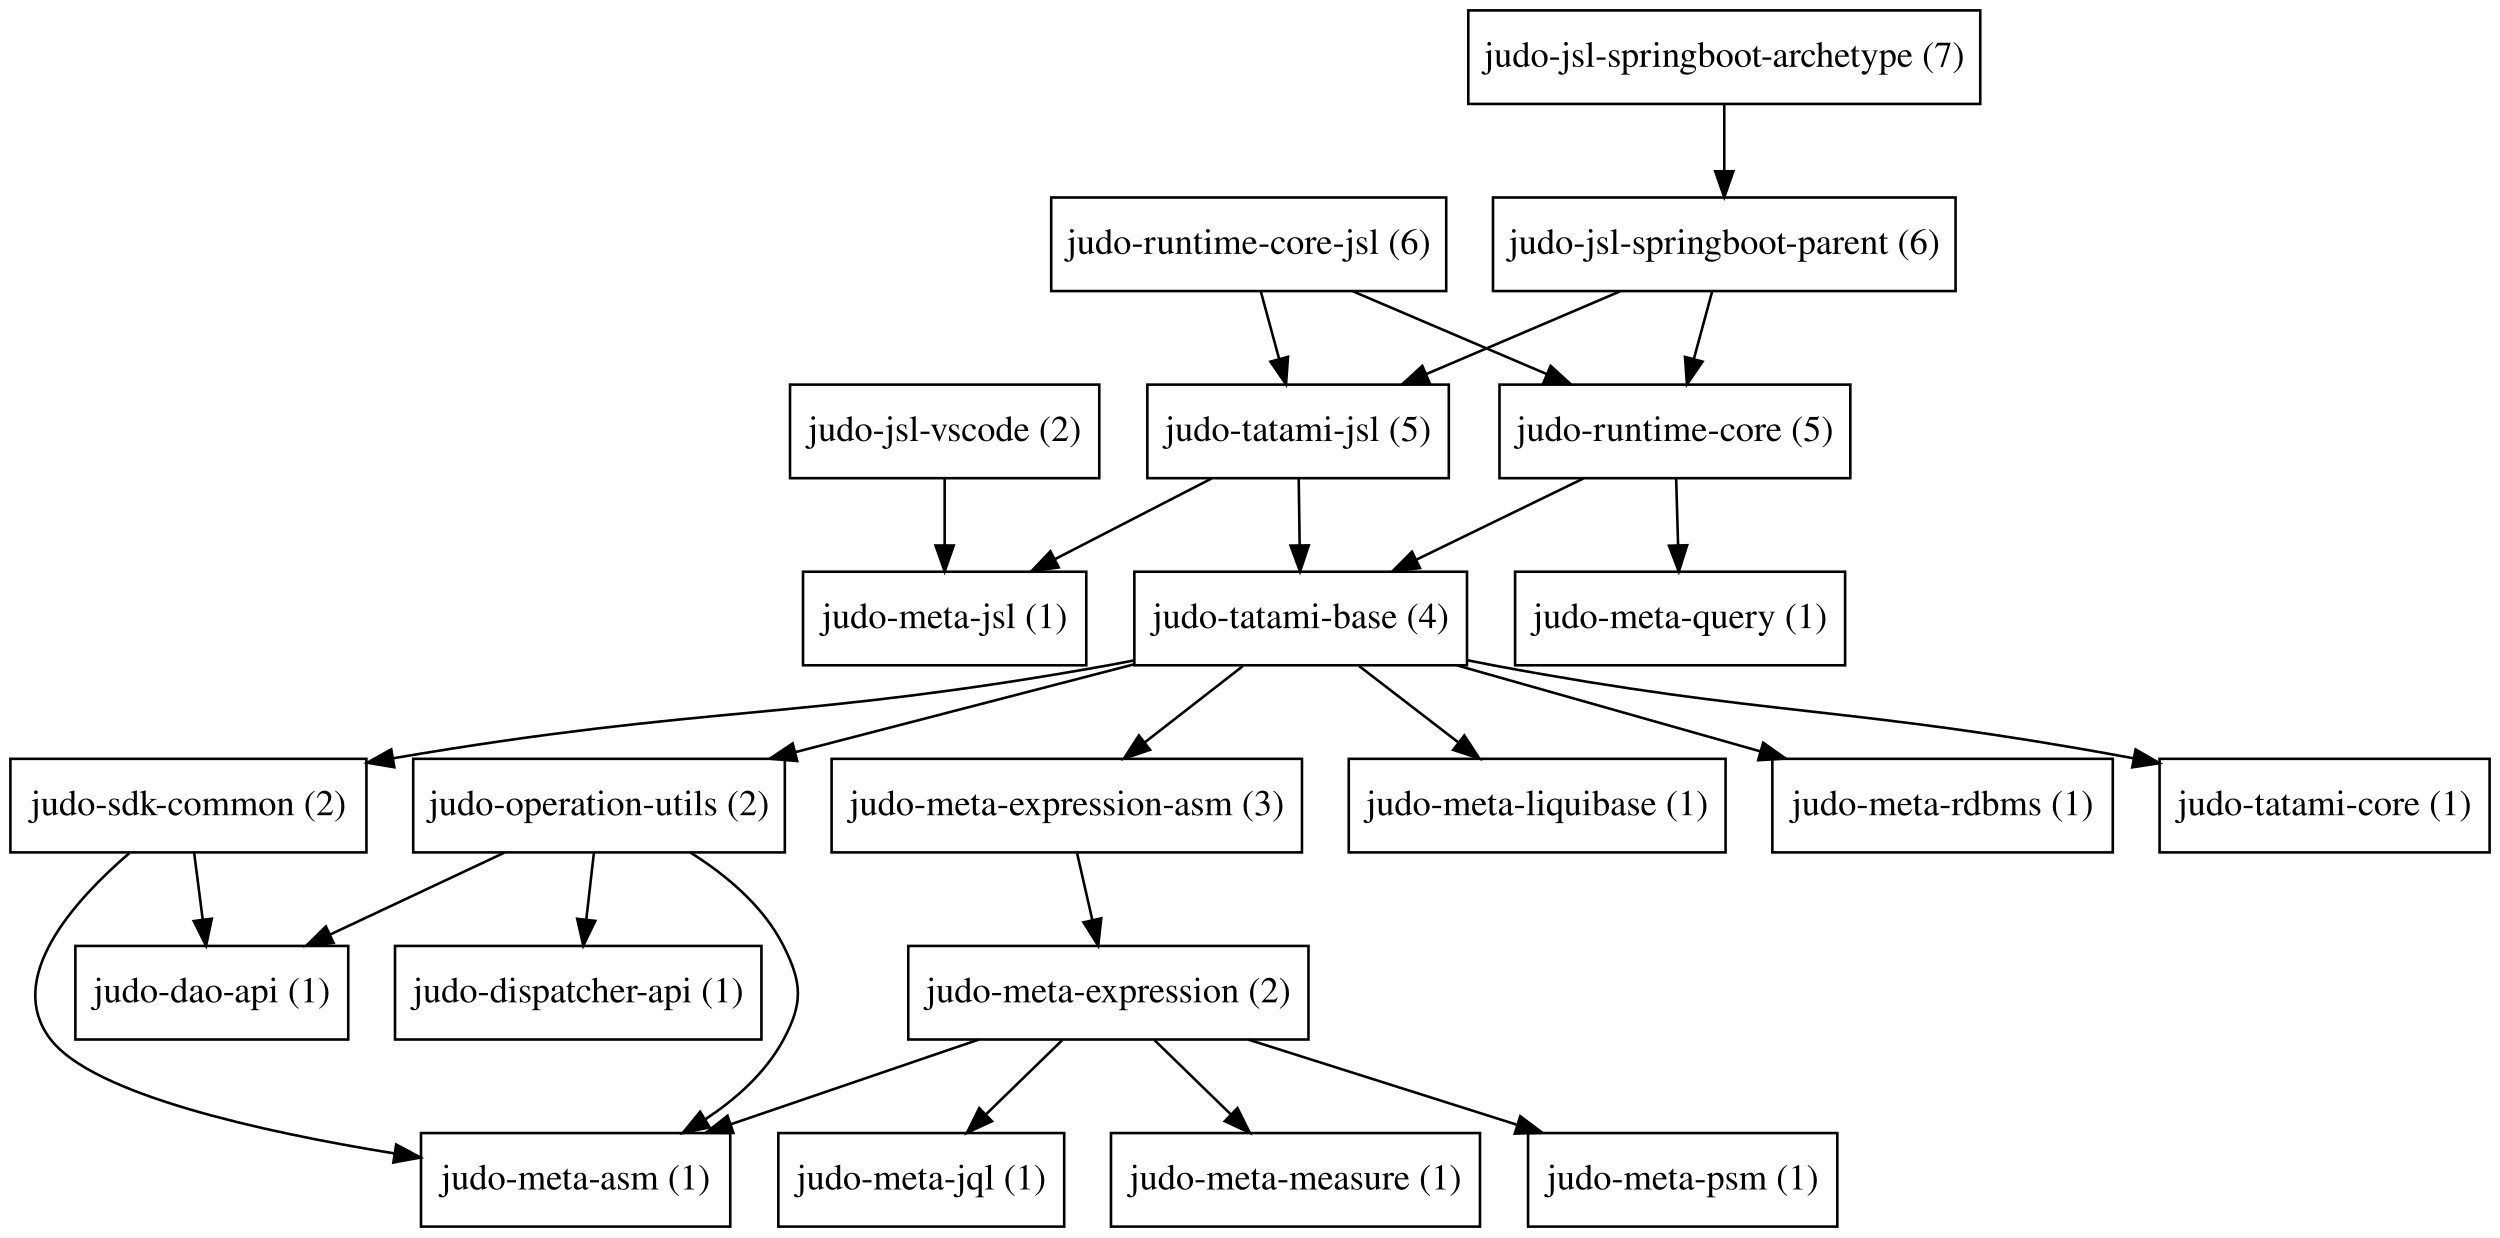
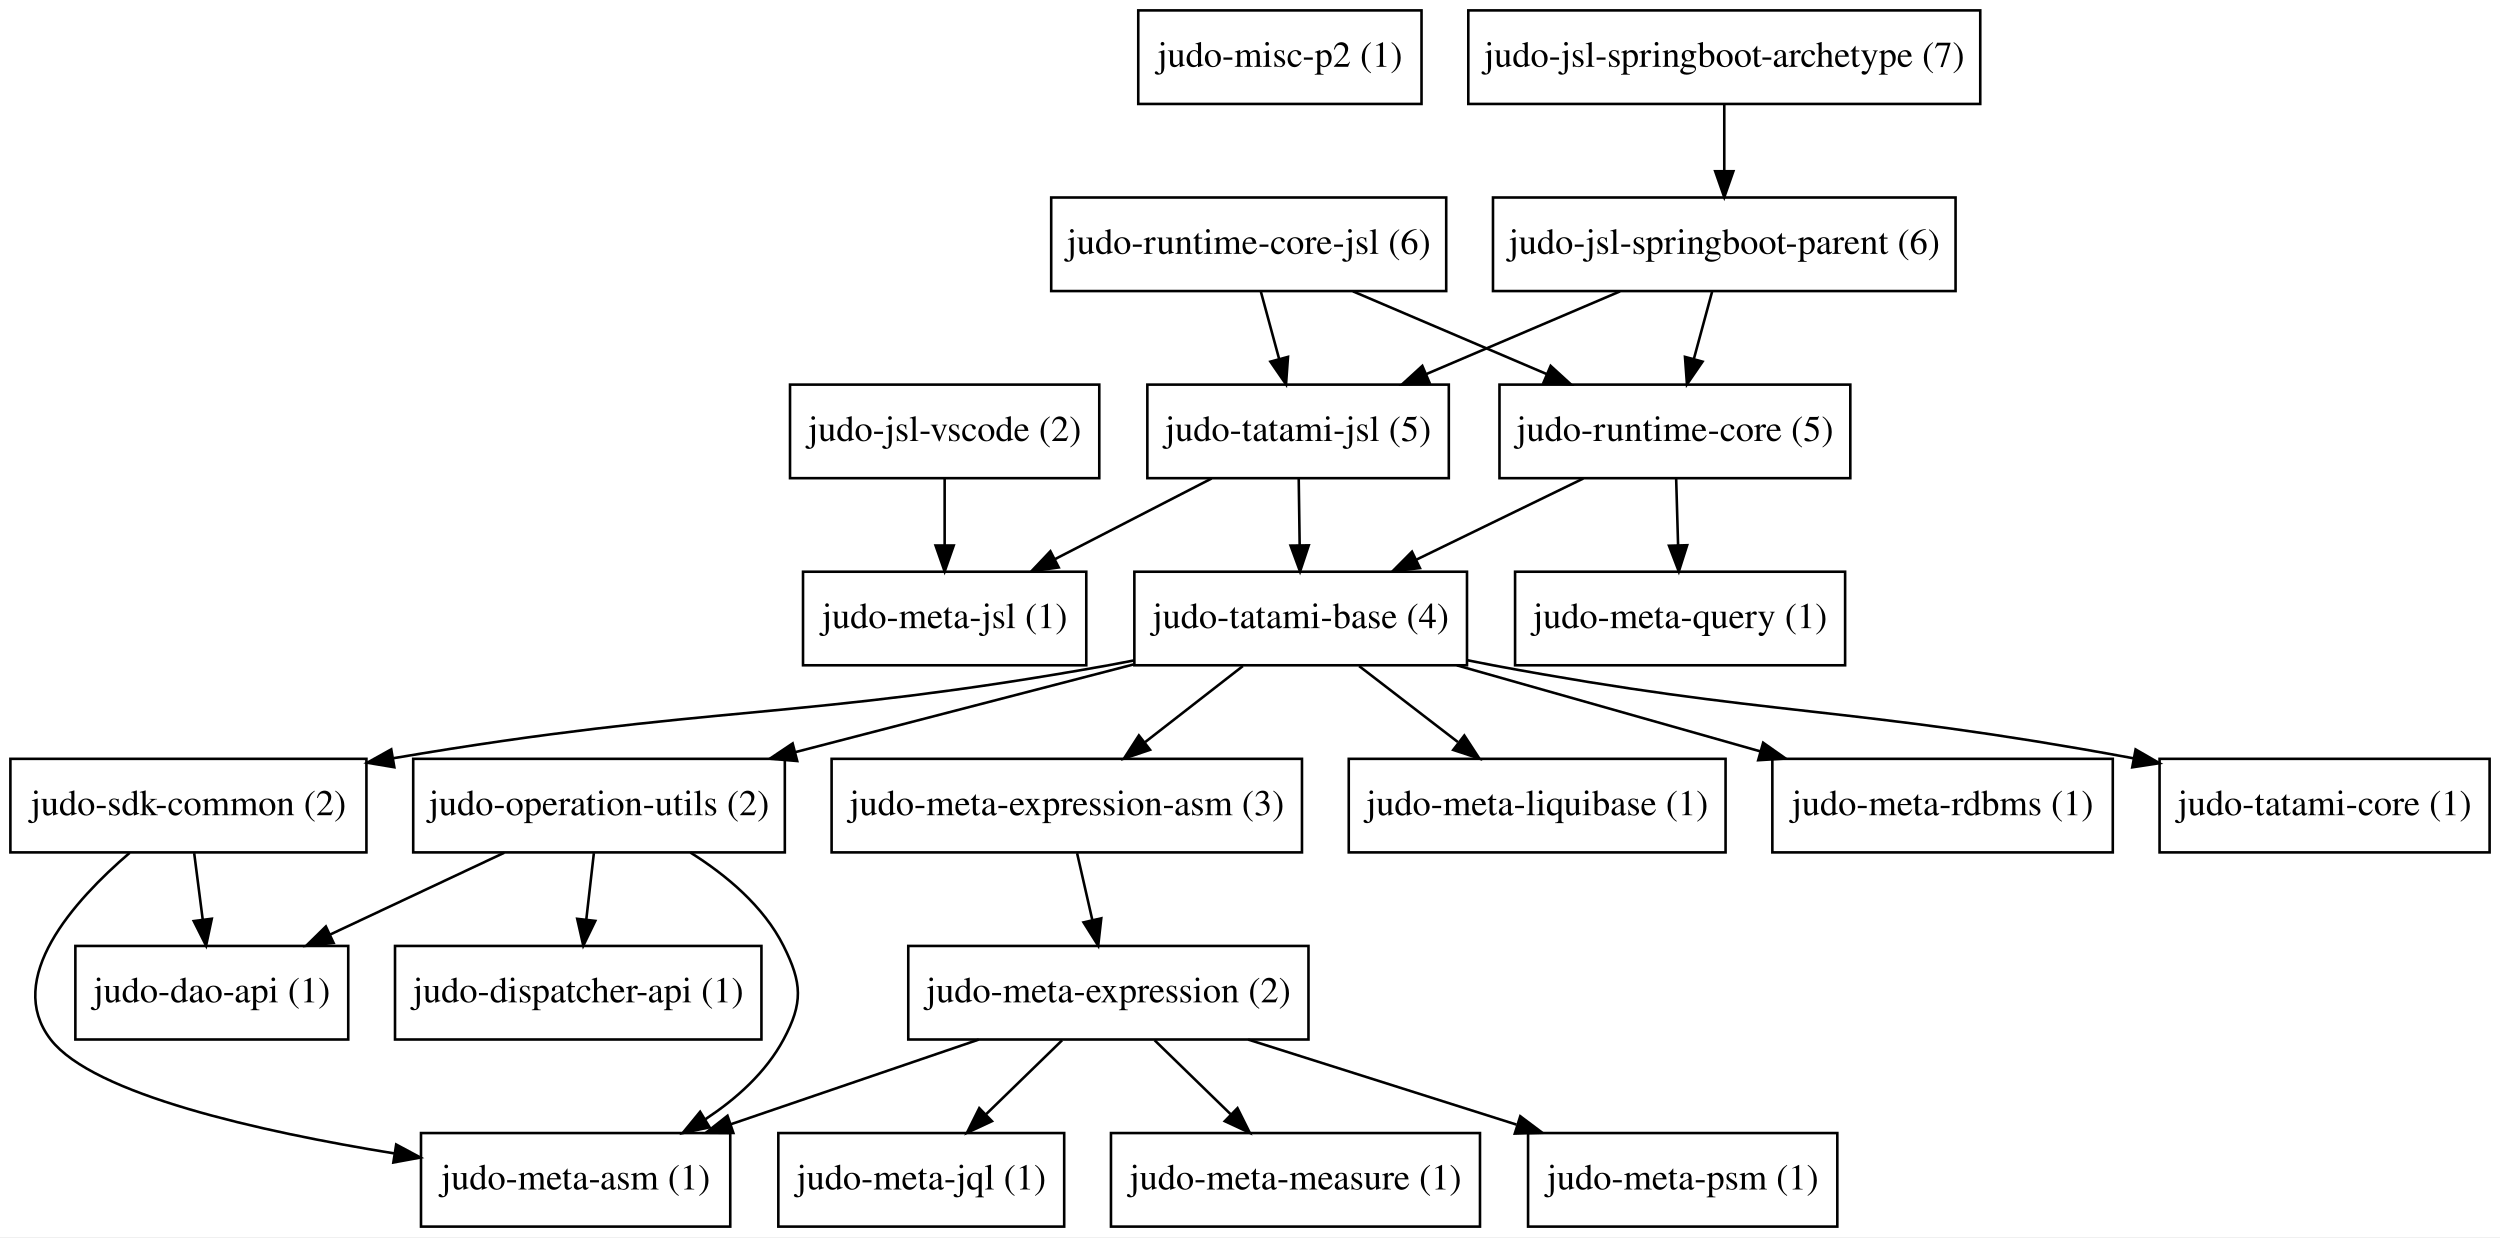
<svg xmlns="http://www.w3.org/2000/svg" width="962pt" height="476pt" viewBox="0.00 0.00 962.00 476.00">
  <g id="graph0" class="graph" transform="scale(1 1) rotate(0) translate(4 472)">
    <polygon fill="white" stroke="transparent" points="-4,4 -4,-472 958,-472 958,4 -4,4" />
    <g id="node1" class="node">
+       <polygon fill="none" stroke="black" points="543,-468 434,-468 434,-432 543,-432 543,-468" />
+       <text text-anchor="middle" x="488.5" y="-446.3" font-family="Times,serif" font-size="14.00">judo-misc-p2 (1)</text>
+     </g>
+     <g id="node2" class="node">
      <polygon fill="none" stroke="black" points="130,-108 25,-108 25,-72 130,-72 130,-108" />
      <text text-anchor="middle" x="77.5" y="-86.3" font-family="Times,serif" font-size="14.00">judo-dao-api (1)</text>
    </g>
-     <g id="node2" class="node">
+     <g id="node3" class="node">
      <polygon fill="none" stroke="black" points="289,-108 148,-108 148,-72 289,-72 289,-108" />
      <text text-anchor="middle" x="218.5" y="-86.3" font-family="Times,serif" font-size="14.00">judo-dispatcher-api (1)</text>
    </g>
-     <g id="node3" class="node">
+     <g id="node4" class="node">
      <polygon fill="none" stroke="black" points="419,-324 300,-324 300,-288 419,-288 419,-324" />
      <text text-anchor="middle" x="359.5" y="-302.3" font-family="Times,serif" font-size="14.00">judo-jsl-vscode (2)</text>
    </g>
-     <g id="node8" class="node">
+     <g id="node9" class="node">
      <polygon fill="none" stroke="black" points="414,-252 305,-252 305,-216 414,-216 414,-252" />
      <text text-anchor="middle" x="359.5" y="-230.3" font-family="Times,serif" font-size="14.00">judo-meta-jsl (1)</text>
    </g>
    <g id="edge1" class="edge">
      <path fill="none" stroke="black" d="M359.5,-287.7C359.5,-279.98 359.5,-270.71 359.5,-262.11" />
      <polygon fill="black" stroke="black" points="363,-262.1 359.5,-252.1 356,-262.1 363,-262.1" />
    </g>
-     <g id="node4" class="node">
+     <g id="node5" class="node">
      <polygon fill="none" stroke="black" points="277,-36 158,-36 158,0 277,0 277,-36" />
      <text text-anchor="middle" x="217.5" y="-14.3" font-family="Times,serif" font-size="14.00">judo-meta-asm (1)</text>
    </g>
-     <g id="node5" class="node">
+     <g id="node6" class="node">
      <polygon fill="none" stroke="black" points="499.5,-108 345.5,-108 345.5,-72 499.5,-72 499.5,-108" />
      <text text-anchor="middle" x="422.5" y="-86.3" font-family="Times,serif" font-size="14.00">judo-meta-expression (2)</text>
    </g>
-     <g id="edge3" class="edge">
+     <g id="edge4" class="edge">
      <path fill="none" stroke="black" d="M372.61,-71.97C343.85,-62.14 307.49,-49.73 277.21,-39.39" />
      <polygon fill="black" stroke="black" points="278.2,-36.03 267.61,-36.11 275.94,-42.65 278.2,-36.03" />
    </g>
-     <g id="node7" class="node">
+     <g id="node8" class="node">
      <polygon fill="none" stroke="black" points="405.5,-36 295.5,-36 295.5,0 405.5,0 405.5,-36" />
      <text text-anchor="middle" x="350.5" y="-14.3" font-family="Times,serif" font-size="14.00">judo-meta-jql (1)</text>
    </g>
    <g id="edge5" class="edge">
      <path fill="none" stroke="black" d="M404.7,-71.7C395.9,-63.14 385.12,-52.66 375.5,-43.3" />
      <polygon fill="black" stroke="black" points="377.7,-40.57 368.09,-36.1 372.82,-45.58 377.7,-40.57" />
    </g>
-     <g id="node10" class="node">
+     <g id="node11" class="node">
      <polygon fill="none" stroke="black" points="565.5,-36 423.5,-36 423.5,0 565.5,0 565.5,-36" />
      <text text-anchor="middle" x="494.5" y="-14.3" font-family="Times,serif" font-size="14.00">judo-meta-measure (1)</text>
    </g>
    <g id="edge2" class="edge">
      <path fill="none" stroke="black" d="M440.3,-71.7C449.1,-63.14 459.88,-52.66 469.5,-43.3" />
      <polygon fill="black" stroke="black" points="472.18,-45.58 476.91,-36.1 467.3,-40.57 472.18,-45.58" />
    </g>
-     <g id="node11" class="node">
+     <g id="node12" class="node">
      <polygon fill="none" stroke="black" points="703,-36 584,-36 584,0 703,0 703,-36" />
      <text text-anchor="middle" x="643.5" y="-14.3" font-family="Times,serif" font-size="14.00">judo-meta-psm (1)</text>
    </g>
-     <g id="edge4" class="edge">
+     <g id="edge3" class="edge">
      <path fill="none" stroke="black" d="M476.28,-71.97C507.43,-62.1 546.82,-49.62 579.55,-39.25" />
      <polygon fill="black" stroke="black" points="581,-42.47 589.48,-36.11 578.89,-35.79 581,-42.47" />
    </g>
-     <g id="node6" class="node">
+     <g id="node7" class="node">
      <polygon fill="none" stroke="black" points="497,-180 316,-180 316,-144 497,-144 497,-180" />
      <text text-anchor="middle" x="406.5" y="-158.3" font-family="Times,serif" font-size="14.00">judo-meta-expression-asm (3)</text>
    </g>
    <g id="edge6" class="edge">
      <path fill="none" stroke="black" d="M410.46,-143.7C412.22,-135.98 414.34,-126.71 416.3,-118.11" />
      <polygon fill="black" stroke="black" points="419.77,-118.63 418.59,-108.1 412.95,-117.07 419.77,-118.63" />
    </g>
-     <g id="node9" class="node">
+     <g id="node10" class="node">
      <polygon fill="none" stroke="black" points="660,-180 515,-180 515,-144 660,-144 660,-180" />
      <text text-anchor="middle" x="587.5" y="-158.3" font-family="Times,serif" font-size="14.00">judo-meta-liquibase (1)</text>
    </g>
-     <g id="node12" class="node">
+     <g id="node13" class="node">
      <polygon fill="none" stroke="black" points="706,-252 579,-252 579,-216 706,-216 706,-252" />
      <text text-anchor="middle" x="642.5" y="-230.3" font-family="Times,serif" font-size="14.00">judo-meta-query (1)</text>
    </g>
-     <g id="node13" class="node">
+     <g id="node14" class="node">
      <polygon fill="none" stroke="black" points="809,-180 678,-180 678,-144 809,-144 809,-180" />
      <text text-anchor="middle" x="743.5" y="-158.3" font-family="Times,serif" font-size="14.00">judo-meta-rdbms (1)</text>
    </g>
-     <g id="node14" class="node">
+     <g id="node15" class="node">
      <polygon fill="none" stroke="black" points="298,-180 155,-180 155,-144 298,-144 298,-180" />
      <text text-anchor="middle" x="226.5" y="-158.3" font-family="Times,serif" font-size="14.00">judo-operation-utils (2)</text>
    </g>
    <g id="edge7" class="edge">
      <path fill="none" stroke="black" d="M190.05,-143.88C169.86,-134.39 144.58,-122.51 123.09,-112.42" />
      <polygon fill="black" stroke="black" points="124.37,-109.15 113.83,-108.07 121.39,-115.49 124.37,-109.15" />
    </g>
-     <g id="edge8" class="edge">
+     <g id="edge9" class="edge">
      <path fill="none" stroke="black" d="M224.52,-143.7C223.64,-135.98 222.58,-126.71 221.6,-118.11" />
      <polygon fill="black" stroke="black" points="225.07,-117.64 220.45,-108.1 218.11,-118.44 225.07,-117.64" />
    </g>
-     <g id="edge9" class="edge">
+     <g id="edge8" class="edge">
      <path fill="none" stroke="black" d="M261.67,-143.94C275.48,-135.25 289.85,-123.26 297.5,-108 304.67,-93.7 305.07,-86.1 297.5,-72 290.71,-59.36 279.44,-49.23 267.47,-41.35" />
      <polygon fill="black" stroke="black" points="269.05,-38.21 258.68,-36 265.41,-44.19 269.05,-38.21" />
    </g>
-     <g id="node15" class="node">
+     <g id="node16" class="node">
      <polygon fill="none" stroke="black" points="708,-324 573,-324 573,-288 708,-288 708,-324" />
      <text text-anchor="middle" x="640.5" y="-302.3" font-family="Times,serif" font-size="14.00">judo-runtime-core (5)</text>
    </g>
    <g id="edge11" class="edge">
      <path fill="none" stroke="black" d="M640.99,-287.7C641.21,-279.98 641.48,-270.71 641.73,-262.11" />
      <polygon fill="black" stroke="black" points="645.22,-262.2 642.01,-252.1 638.23,-262 645.22,-262.2" />
    </g>
-     <g id="node18" class="node">
+     <g id="node19" class="node">
      <polygon fill="none" stroke="black" points="560.5,-252 432.5,-252 432.5,-216 560.5,-216 560.5,-252" />
      <text text-anchor="middle" x="496.5" y="-230.3" font-family="Times,serif" font-size="14.00">judo-tatami-base (4)</text>
    </g>
    <g id="edge10" class="edge">
      <path fill="none" stroke="black" d="M605.27,-287.88C585.92,-278.47 561.73,-266.71 541.07,-256.67" />
      <polygon fill="black" stroke="black" points="542.39,-253.41 531.86,-252.19 539.33,-259.71 542.39,-253.41" />
    </g>
-     <g id="node16" class="node">
+     <g id="node17" class="node">
      <polygon fill="none" stroke="black" points="552.5,-396 400.5,-396 400.5,-360 552.5,-360 552.5,-396" />
      <text text-anchor="middle" x="476.5" y="-374.3" font-family="Times,serif" font-size="14.00">judo-runtime-core-jsl (6)</text>
    </g>
    <g id="edge13" class="edge">
      <path fill="none" stroke="black" d="M516.62,-359.88C539.14,-350.26 567.42,-338.19 591.27,-328.01" />
      <polygon fill="black" stroke="black" points="592.69,-331.21 600.51,-324.07 589.94,-324.77 592.69,-331.21" />
    </g>
-     <g id="node20" class="node">
+     <g id="node21" class="node">
      <polygon fill="none" stroke="black" points="553.5,-324 437.5,-324 437.5,-288 553.5,-288 553.5,-324" />
      <text text-anchor="middle" x="495.5" y="-302.3" font-family="Times,serif" font-size="14.00">judo-tatami-jsl (5)</text>
    </g>
    <g id="edge12" class="edge">
      <path fill="none" stroke="black" d="M481.2,-359.7C483.31,-351.9 485.86,-342.51 488.22,-333.83" />
      <polygon fill="black" stroke="black" points="491.62,-334.67 490.86,-324.1 484.86,-332.84 491.62,-334.67" />
    </g>
-     <g id="node17" class="node">
+     <g id="node18" class="node">
      <polygon fill="none" stroke="black" points="137,-180 0,-180 0,-144 137,-144 137,-180" />
      <text text-anchor="middle" x="68.5" y="-158.3" font-family="Times,serif" font-size="14.00">judo-sdk-common (2)</text>
    </g>
    <g id="edge14" class="edge">
      <path fill="none" stroke="black" d="M70.72,-143.7C71.72,-135.98 72.91,-126.71 74.01,-118.11" />
      <polygon fill="black" stroke="black" points="77.5,-118.47 75.3,-108.1 70.55,-117.58 77.5,-118.47" />
    </g>
    <g id="edge15" class="edge">
      <path fill="none" stroke="black" d="M45.9,-143.83C24.3,-125.31 -2.52,-95.35 15.5,-72 31.77,-50.91 95.93,-36.57 147.63,-28.18" />
      <polygon fill="black" stroke="black" points="148.45,-31.59 157.78,-26.58 147.36,-24.67 148.45,-31.59" />
    </g>
-     <g id="edge16" class="edge">
+     <g id="edge18" class="edge">
      <path fill="none" stroke="black" d="M474.25,-215.7C462.92,-206.88 448.97,-196.03 436.68,-186.47" />
      <polygon fill="black" stroke="black" points="438.53,-183.48 428.49,-180.1 434.24,-189.01 438.53,-183.48" />
    </g>
-     <g id="edge18" class="edge">
+     <g id="edge20" class="edge">
      <path fill="none" stroke="black" d="M518.99,-215.7C530.46,-206.88 544.56,-196.03 556.98,-186.47" />
      <polygon fill="black" stroke="black" points="559.47,-188.98 565.26,-180.1 555.2,-183.43 559.47,-188.98" />
    </g>
    <g id="edge21" class="edge">
      <path fill="none" stroke="black" d="M556.61,-215.97C591.87,-205.97 636.59,-193.3 673.44,-182.85" />
      <polygon fill="black" stroke="black" points="674.46,-186.2 683.12,-180.11 672.55,-179.47 674.46,-186.2" />
    </g>
-     <g id="edge20" class="edge">
+     <g id="edge16" class="edge">
      <path fill="none" stroke="black" d="M432.17,-216.32C393.12,-206.2 343.08,-193.23 302.14,-182.61" />
      <polygon fill="black" stroke="black" points="302.77,-179.16 292.21,-180.04 301.01,-185.93 302.77,-179.16" />
    </g>
    <g id="edge17" class="edge">
      <path fill="none" stroke="black" d="M432.4,-217.88C429.06,-217.21 425.74,-216.58 422.5,-216 303.53,-194.65 269.56,-201.04 147.41,-180.25" />
      <polygon fill="black" stroke="black" points="147.74,-176.76 137.29,-178.5 146.55,-183.65 147.74,-176.76" />
    </g>
-     <g id="node19" class="node">
+     <g id="node20" class="node">
      <polygon fill="none" stroke="black" points="954,-180 827,-180 827,-144 954,-144 954,-180" />
      <text text-anchor="middle" x="890.5" y="-158.3" font-family="Times,serif" font-size="14.00">judo-tatami-core (1)</text>
    </g>
    <g id="edge19" class="edge">
      <path fill="none" stroke="black" d="M560.61,-217.94C563.95,-217.26 567.26,-216.61 570.5,-216 676.77,-196.11 707.31,-200.53 816.83,-180.23" />
      <polygon fill="black" stroke="black" points="817.78,-183.61 826.96,-178.32 816.49,-176.73 817.78,-183.61" />
    </g>
    <g id="edge23" class="edge">
      <path fill="none" stroke="black" d="M462.23,-287.88C444.04,-278.51 421.31,-266.81 401.86,-256.8" />
      <polygon fill="black" stroke="black" points="403.39,-253.65 392.9,-252.19 400.19,-259.88 403.39,-253.65" />
    </g>
    <g id="edge22" class="edge">
      <path fill="none" stroke="black" d="M495.75,-287.7C495.86,-279.98 495.99,-270.71 496.11,-262.11" />
      <polygon fill="black" stroke="black" points="499.61,-262.15 496.26,-252.1 492.61,-262.05 499.61,-262.15" />
    </g>
-     <g id="node21" class="node">
+     <g id="node22" class="node">
      <polygon fill="none" stroke="black" points="748.5,-396 570.5,-396 570.5,-360 748.5,-360 748.5,-396" />
      <text text-anchor="middle" x="659.5" y="-374.3" font-family="Times,serif" font-size="14.00">judo-jsl-springboot-parent (6)</text>
    </g>
    <g id="edge25" class="edge">
      <path fill="none" stroke="black" d="M654.8,-359.7C652.69,-351.9 650.14,-342.51 647.78,-333.83" />
      <polygon fill="black" stroke="black" points="651.14,-332.84 645.14,-324.1 644.38,-334.67 651.14,-332.84" />
    </g>
    <g id="edge24" class="edge">
      <path fill="none" stroke="black" d="M619.38,-359.88C596.86,-350.26 568.58,-338.19 544.73,-328.01" />
      <polygon fill="black" stroke="black" points="546.06,-324.77 535.49,-324.07 543.31,-331.21 546.06,-324.77" />
    </g>
-     <g id="node22" class="node">
+     <g id="node23" class="node">
      <polygon fill="none" stroke="black" points="758,-468 561,-468 561,-432 758,-432 758,-468" />
      <text text-anchor="middle" x="659.5" y="-446.3" font-family="Times,serif" font-size="14.00">judo-jsl-springboot-archetype (7)</text>
    </g>
    <g id="edge26" class="edge">
      <path fill="none" stroke="black" d="M659.5,-431.7C659.5,-423.98 659.5,-414.71 659.5,-406.11" />
      <polygon fill="black" stroke="black" points="663,-406.1 659.5,-396.1 656,-406.1 663,-406.1" />
    </g>
  </g>
</svg>
